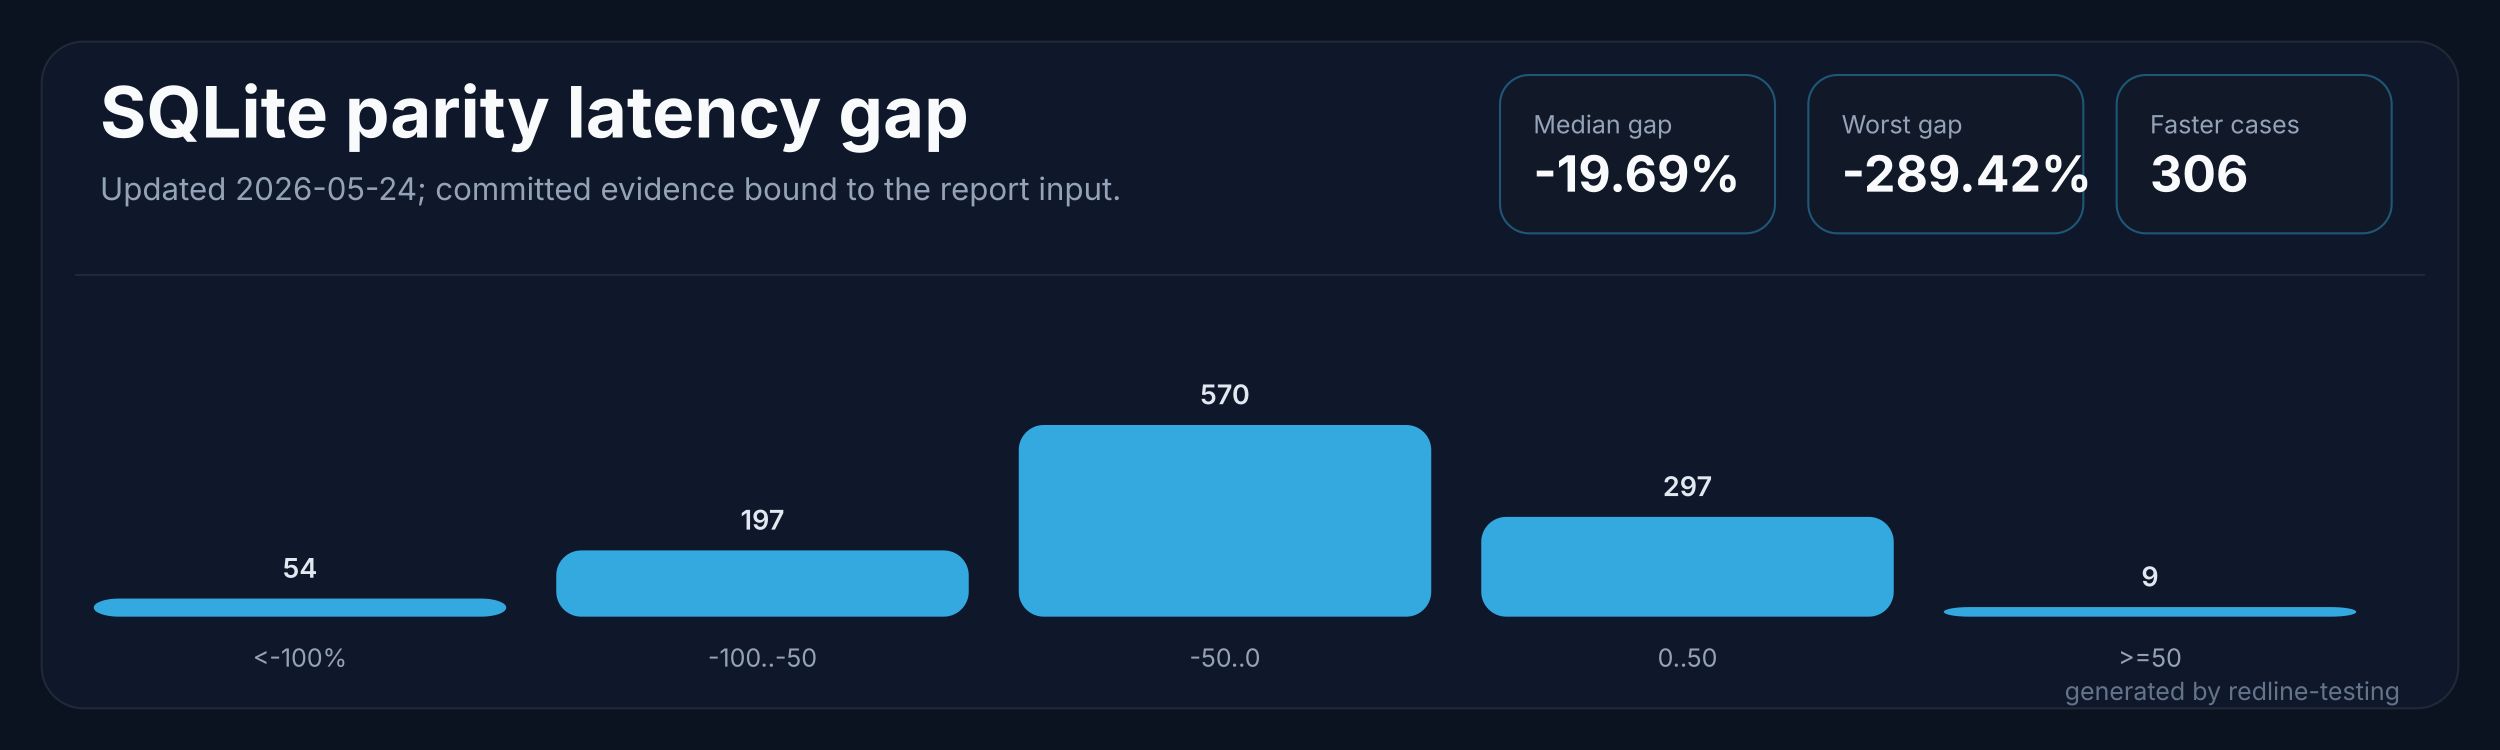
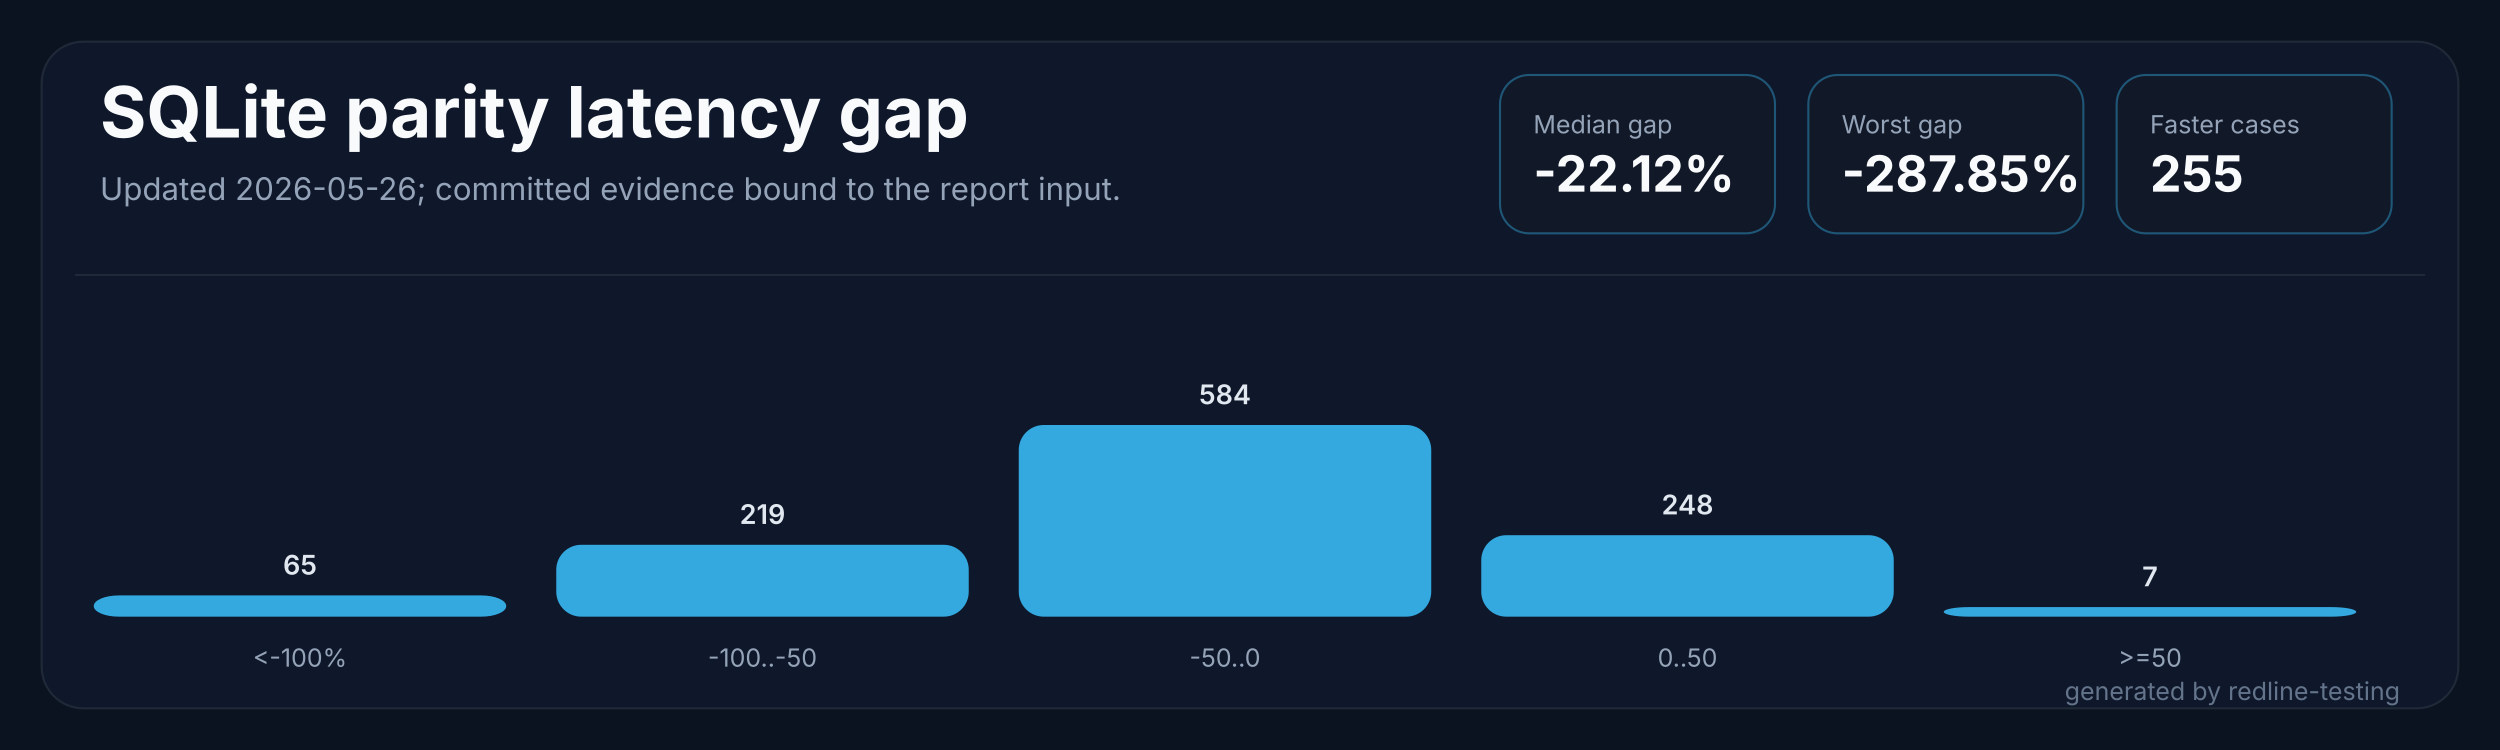
<svg xmlns="http://www.w3.org/2000/svg" width="1200" height="360" viewBox="0 0 1200 360" role="img" aria-labelledby="title desc">
  <rect width="1200" height="360" fill="#0b1220" />
  <rect x="20" y="20" width="1160" height="320" rx="20" fill="#0f172a" stroke="#1f2937" />
  <path d="M 36 132 H 1164" stroke="#1f2937" stroke-width="1" />
  <text x="48" y="66" fill="#f8fafc" font-family="Inter,Segoe UI,sans-serif" font-size="34" font-weight="700" letter-spacing="0">SQLite parity latency gap</text>
-   <text x="48" y="96" fill="#94a3b8" font-family="Inter,Segoe UI,sans-serif" font-size="15" letter-spacing="0">Updated 2026-05-24; committed evidence bound to the report input.</text>
+   <text x="48" y="96" fill="#94a3b8" font-family="Inter,Segoe UI,sans-serif" font-size="15" letter-spacing="0">Updated 2026-05-26; committed evidence bound to the report input.</text>
  <g transform="translate(720,36)">
    <rect width="132" height="76" rx="14" fill="#111827" stroke="#38bdf8" stroke-opacity="0.38" />
    <text x="16" y="28" fill="#94a3b8" font-family="Inter,Segoe UI,sans-serif" font-size="12" letter-spacing="0">Median gap</text>
-     <text x="16" y="56" fill="#f8fafc" font-family="Inter,Segoe UI,sans-serif" font-size="24" font-weight="700" letter-spacing="0">-19.69%</text>
+     <text x="16" y="56" fill="#f8fafc" font-family="Inter,Segoe UI,sans-serif" font-size="24" font-weight="700" letter-spacing="0">-22.12%</text>
  </g>
  <g transform="translate(868,36)">
    <rect width="132" height="76" rx="14" fill="#111827" stroke="#38bdf8" stroke-opacity="0.38" />
    <text x="16" y="28" fill="#94a3b8" font-family="Inter,Segoe UI,sans-serif" font-size="12" letter-spacing="0">Worst gap</text>
-     <text x="16" y="56" fill="#f8fafc" font-family="Inter,Segoe UI,sans-serif" font-size="24" font-weight="700" letter-spacing="0">-289.42%</text>
+     <text x="16" y="56" fill="#f8fafc" font-family="Inter,Segoe UI,sans-serif" font-size="24" font-weight="700" letter-spacing="0">-287.85%</text>
  </g>
  <g transform="translate(1016,36)">
    <rect width="132" height="76" rx="14" fill="#111827" stroke="#38bdf8" stroke-opacity="0.38" />
    <text x="16" y="28" fill="#94a3b8" font-family="Inter,Segoe UI,sans-serif" font-size="12" letter-spacing="0">Faster cases</text>
-     <text x="16" y="56" fill="#f8fafc" font-family="Inter,Segoe UI,sans-serif" font-size="24" font-weight="700" letter-spacing="0">306</text>
+     <text x="16" y="56" fill="#f8fafc" font-family="Inter,Segoe UI,sans-serif" font-size="24" font-weight="700" letter-spacing="0">255</text>
  </g>
  <g transform="translate(45.0,0)">
-     <rect x="0" y="287.3" width="198.0" height="8.7" rx="12" fill="#38bdf8" fill-opacity="0.88" />
-     <text x="99.0" y="277.3" fill="#e2e8f0" text-anchor="middle" font-family="Inter,Segoe UI,sans-serif" font-size="13" font-weight="600" letter-spacing="0">54</text>
+     <rect x="0" y="285.8" width="198.0" height="10.2" rx="12" fill="#38bdf8" fill-opacity="0.88" />
+     <text x="99.0" y="275.8" fill="#e2e8f0" text-anchor="middle" font-family="Inter,Segoe UI,sans-serif" font-size="13" font-weight="600" letter-spacing="0">65</text>
    <text x="99.0" y="320" fill="#94a3b8" text-anchor="middle" font-family="Inter,Segoe UI,sans-serif" font-size="12" letter-spacing="0">&lt;-100%</text>
  </g>
  <g transform="translate(267.0,0)">
-     <rect x="0" y="264.2" width="198.0" height="31.8" rx="12" fill="#38bdf8" fill-opacity="0.88" />
-     <text x="99.0" y="254.2" fill="#e2e8f0" text-anchor="middle" font-family="Inter,Segoe UI,sans-serif" font-size="13" font-weight="600" letter-spacing="0">197</text>
+     <rect x="0" y="261.5" width="198.0" height="34.5" rx="12" fill="#38bdf8" fill-opacity="0.88" />
+     <text x="99.0" y="251.5" fill="#e2e8f0" text-anchor="middle" font-family="Inter,Segoe UI,sans-serif" font-size="13" font-weight="600" letter-spacing="0">219</text>
    <text x="99.0" y="320" fill="#94a3b8" text-anchor="middle" font-family="Inter,Segoe UI,sans-serif" font-size="12" letter-spacing="0">-100..-50</text>
  </g>
  <g transform="translate(489.0,0)">
    <rect x="0" y="204.0" width="198.0" height="92.0" rx="12" fill="#38bdf8" fill-opacity="0.88" />
-     <text x="99.0" y="194.0" fill="#e2e8f0" text-anchor="middle" font-family="Inter,Segoe UI,sans-serif" font-size="13" font-weight="600" letter-spacing="0">570</text>
+     <text x="99.0" y="194.0" fill="#e2e8f0" text-anchor="middle" font-family="Inter,Segoe UI,sans-serif" font-size="13" font-weight="600" letter-spacing="0">584</text>
    <text x="99.0" y="320" fill="#94a3b8" text-anchor="middle" font-family="Inter,Segoe UI,sans-serif" font-size="12" letter-spacing="0">-50..0</text>
  </g>
  <g transform="translate(711.0,0)">
-     <rect x="0" y="248.1" width="198.0" height="47.9" rx="12" fill="#38bdf8" fill-opacity="0.88" />
-     <text x="99.0" y="238.1" fill="#e2e8f0" text-anchor="middle" font-family="Inter,Segoe UI,sans-serif" font-size="13" font-weight="600" letter-spacing="0">297</text>
+     <rect x="0" y="256.9" width="198.0" height="39.1" rx="12" fill="#38bdf8" fill-opacity="0.88" />
+     <text x="99.0" y="246.9" fill="#e2e8f0" text-anchor="middle" font-family="Inter,Segoe UI,sans-serif" font-size="13" font-weight="600" letter-spacing="0">248</text>
    <text x="99.0" y="320" fill="#94a3b8" text-anchor="middle" font-family="Inter,Segoe UI,sans-serif" font-size="12" letter-spacing="0">0..50</text>
  </g>
  <g transform="translate(933.0,0)">
    <rect x="0" y="291.4" width="198.0" height="4.6" rx="12" fill="#38bdf8" fill-opacity="0.88" />
-     <text x="99.0" y="281.4" fill="#e2e8f0" text-anchor="middle" font-family="Inter,Segoe UI,sans-serif" font-size="13" font-weight="600" letter-spacing="0">9</text>
+     <text x="99.0" y="281.4" fill="#e2e8f0" text-anchor="middle" font-family="Inter,Segoe UI,sans-serif" font-size="13" font-weight="600" letter-spacing="0">7</text>
    <text x="99.0" y="320" fill="#94a3b8" text-anchor="middle" font-family="Inter,Segoe UI,sans-serif" font-size="12" letter-spacing="0">&gt;=50</text>
  </g>
  <text x="1152" y="336" fill="#64748b" text-anchor="end" font-family="Inter,Segoe UI,sans-serif" font-size="12" letter-spacing="0">generated by redline-testing</text>
</svg>
